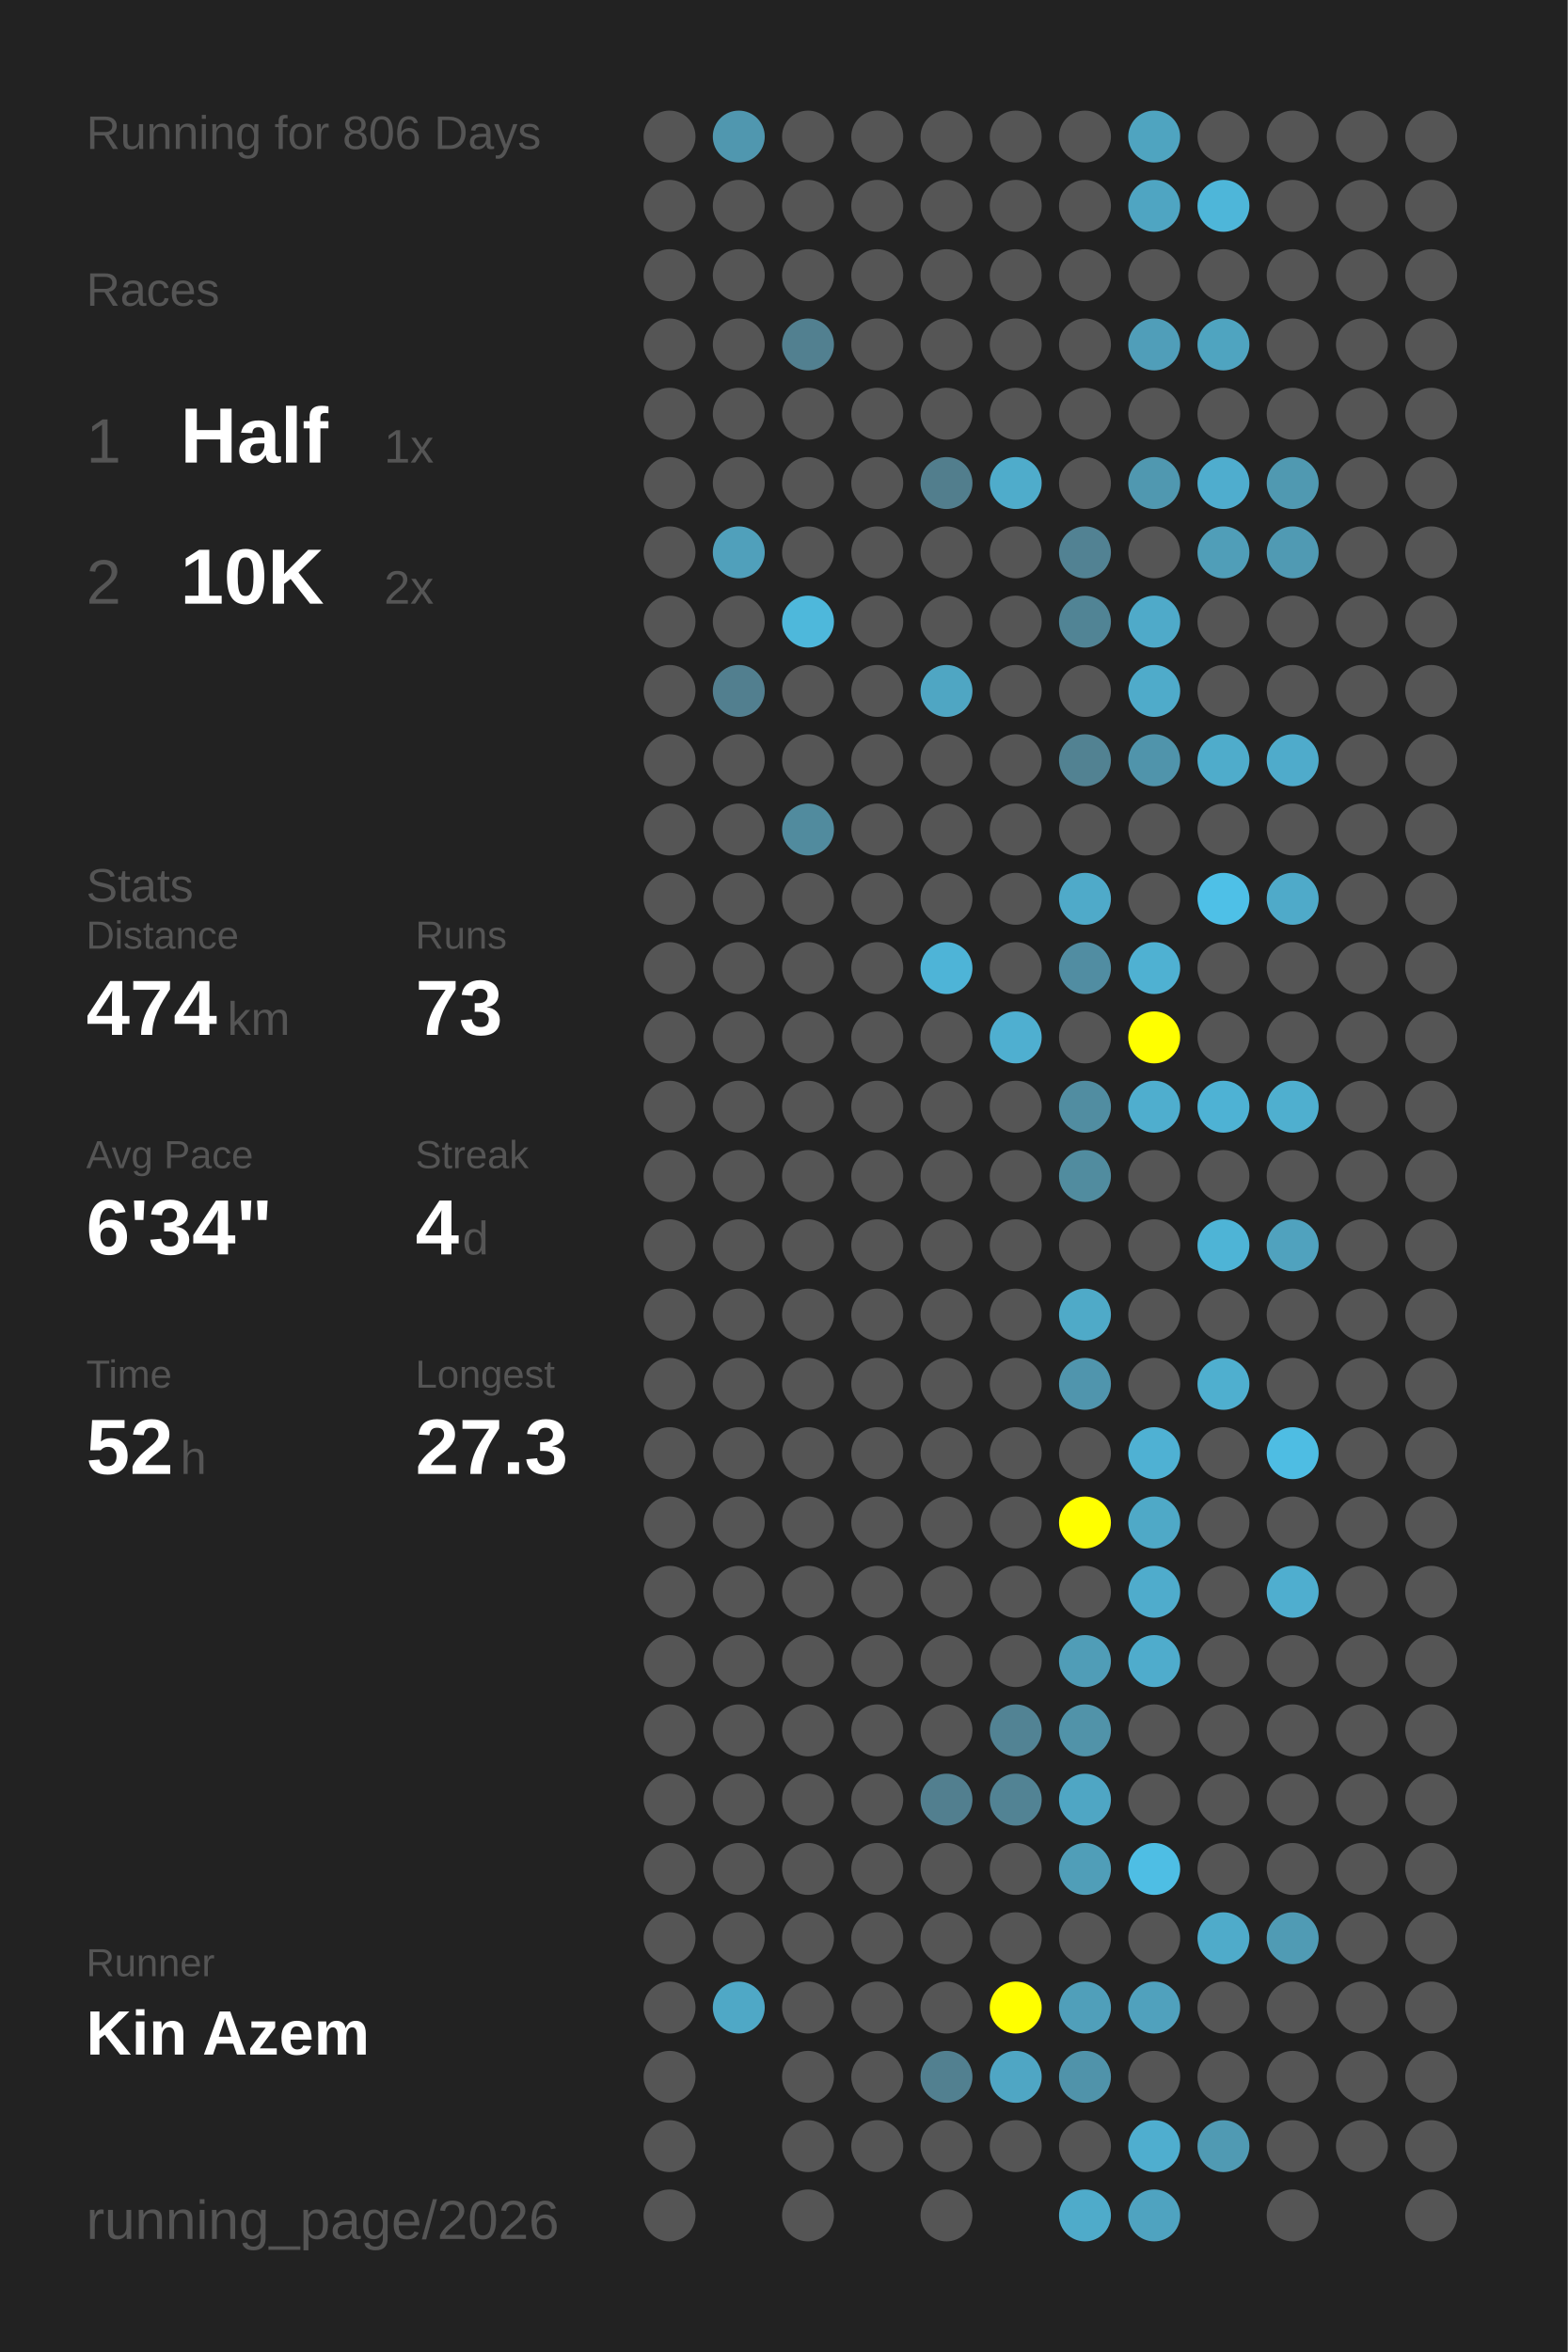
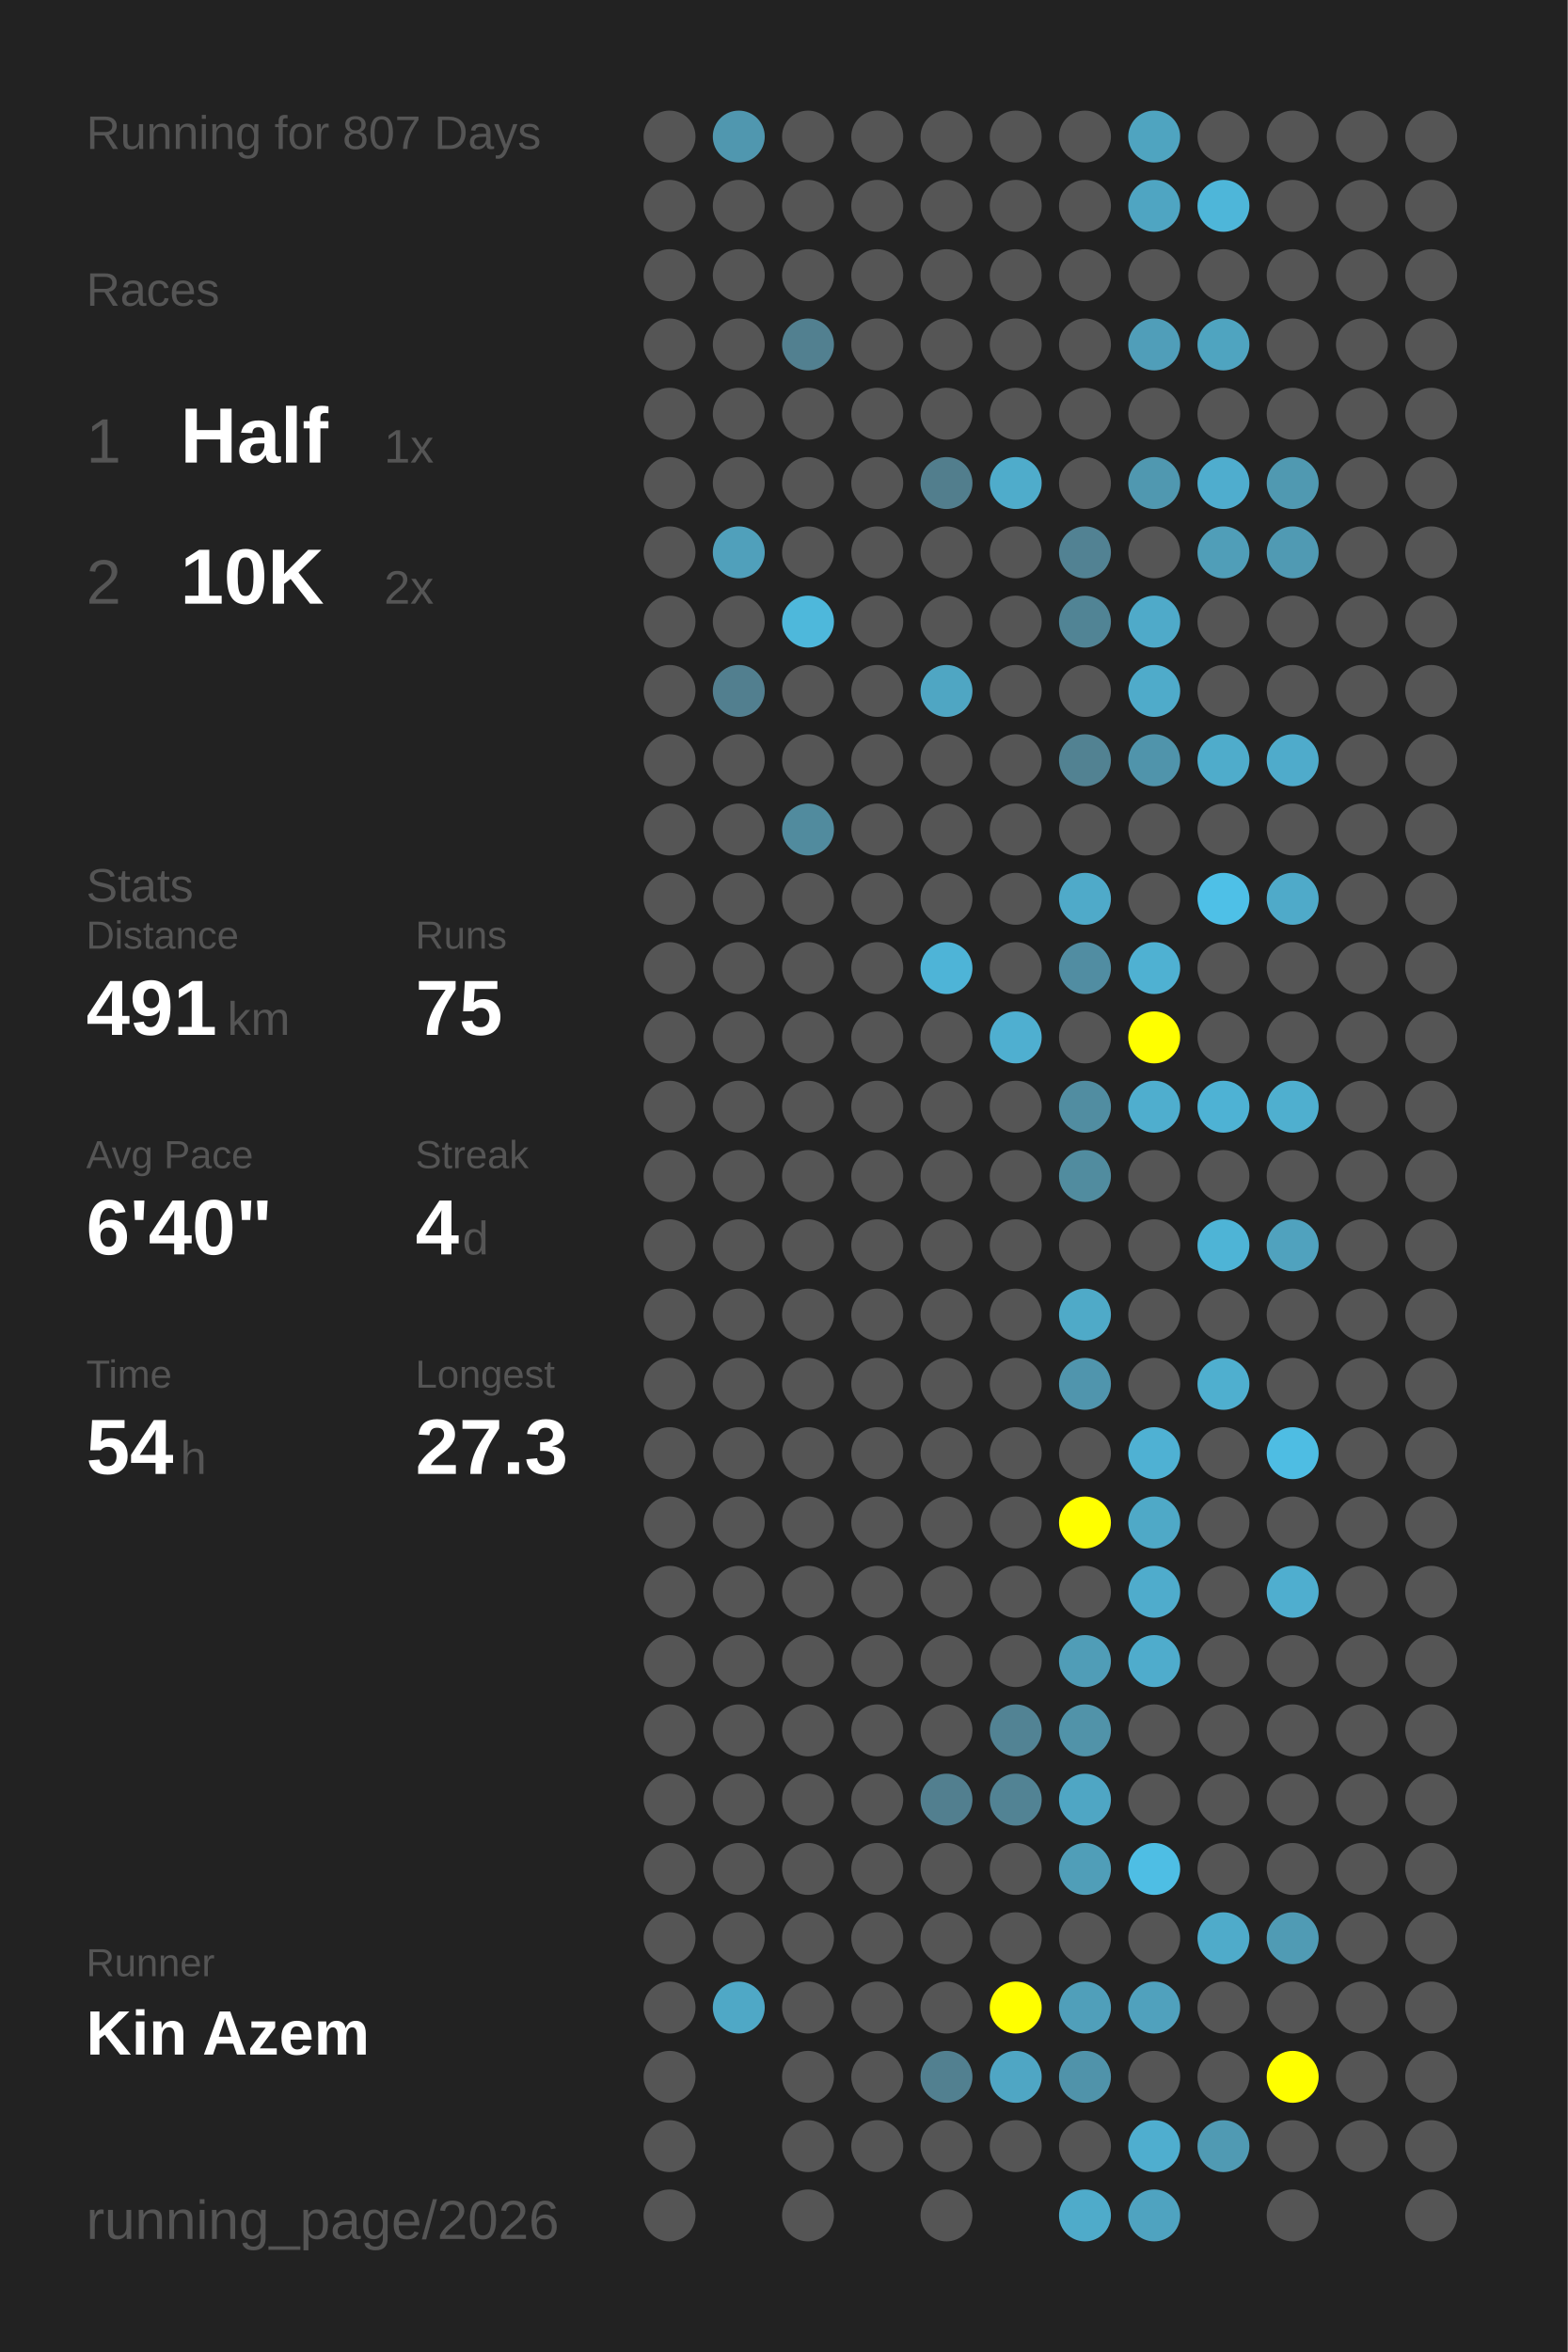
<svg xmlns="http://www.w3.org/2000/svg" baseProfile="full" height="300mm" version="1.1" viewBox="0,0,200,300" width="200mm">
  <defs />
  <rect fill="#222222" height="300" width="200" x="0" y="0" />
-   <text fill="#555555" style="font-size:6px; font-family:Arial;" x="11" y="19">Running for 806 Days</text>
+   <text fill="#555555" style="font-size:6px; font-family:Arial;" x="11" y="19">Running for 807 Days</text>
  <text fill="#555555" style="font-size:6px; font-family:Arial;" x="11" y="39">Races</text>
  <text fill="#555555" style="font-size:8px; font-family:Arial;" x="11" y="59">1</text>
  <text fill="#FFFFFF" style="font-size:10px; font-family:Arial; font-weight:bold;" x="23" y="59">Half</text>
  <text fill="#555555" style="font-size:6px; font-family:Arial;" x="49" y="59">1x</text>
  <text fill="#555555" style="font-size:8px; font-family:Arial;" x="11" y="77">2</text>
  <text fill="#FFFFFF" style="font-size:10px; font-family:Arial; font-weight:bold;" x="23" y="77">10K</text>
  <text fill="#555555" style="font-size:6px; font-family:Arial;" x="49" y="77">2x</text>
  <text fill="#555555" style="font-size:6px; font-family:Arial;" x="11" y="115">Stats</text>
  <text fill="#555555" style="font-size:5px; font-family:Arial;" x="11" y="121">Distance</text>
-   <text fill="#FFFFFF" style="font-size:10px; font-family:Arial; font-weight:bold;" x="11" y="132">474</text>
+   <text fill="#FFFFFF" style="font-size:10px; font-family:Arial; font-weight:bold;" x="11" y="132">491</text>
  <text fill="#555555" style="font-size:6px; font-family:Arial;" x="29" y="132">km</text>
  <text fill="#555555" style="font-size:5px; font-family:Arial;" x="53" y="121">Runs</text>
-   <text fill="#FFFFFF" style="font-size:10px; font-family:Arial; font-weight:bold;" x="53" y="132">73</text>
+   <text fill="#FFFFFF" style="font-size:10px; font-family:Arial; font-weight:bold;" x="53" y="132">75</text>
  <text fill="#555555" style="font-size:5px; font-family:Arial;" x="11" y="149">Avg Pace</text>
-   <text fill="#FFFFFF" style="font-size:10px; font-family:Arial; font-weight:bold;" x="11" y="160">6'34"</text>
+   <text fill="#FFFFFF" style="font-size:10px; font-family:Arial; font-weight:bold;" x="11" y="160">6'40"</text>
  <text fill="#555555" style="font-size:5px; font-family:Arial;" x="53" y="149">Streak</text>
  <text fill="#FFFFFF" style="font-size:10px; font-family:Arial; font-weight:bold;" x="53" y="160">4</text>
  <text fill="#555555" style="font-size:6px; font-family:Arial;" x="59" y="160">d</text>
  <text fill="#555555" style="font-size:5px; font-family:Arial;" x="11" y="177">Time</text>
-   <text fill="#FFFFFF" style="font-size:10px; font-family:Arial; font-weight:bold;" x="11" y="188">52</text>
+   <text fill="#FFFFFF" style="font-size:10px; font-family:Arial; font-weight:bold;" x="11" y="188">54</text>
  <text fill="#555555" style="font-size:6px; font-family:Arial;" x="23" y="188">h</text>
  <text fill="#555555" style="font-size:5px; font-family:Arial;" x="53" y="177">Longest</text>
  <text fill="#FFFFFF" style="font-size:10px; font-family:Arial; font-weight:bold;" x="53" y="188">27.3</text>
  <text fill="#555555" style="font-size:5px; font-family:Arial;" x="11" y="252.065">Runner</text>
  <text fill="#FFFFFF" style="font-size:8px; font-family:Arial; font-weight:bold;" x="11" y="262.065">Kin Azem</text>
  <text fill="#555555" style="font-size:7px; font-family:Arial;" x="11" y="285.581">running_page/2026</text>
  <circle cx="85.417" cy="17.419" fill="#555555" r="3.312" />
  <circle cx="85.417" cy="26.258" fill="#555555" r="3.312" />
  <circle cx="85.417" cy="35.097" fill="#555555" r="3.312" />
  <circle cx="85.417" cy="43.935" fill="#555555" r="3.312" />
  <circle cx="85.417" cy="52.774" fill="#555555" r="3.312" />
  <circle cx="85.417" cy="61.613" fill="#555555" r="3.312" />
  <circle cx="85.417" cy="70.452" fill="#555555" r="3.312" />
  <circle cx="85.417" cy="79.29" fill="#555555" r="3.312" />
  <circle cx="85.417" cy="88.129" fill="#555555" r="3.312" />
  <circle cx="85.417" cy="96.968" fill="#555555" r="3.312" />
  <circle cx="85.417" cy="105.806" fill="#555555" r="3.312" />
  <circle cx="85.417" cy="114.645" fill="#555555" r="3.312" />
  <circle cx="85.417" cy="123.484" fill="#555555" r="3.312" />
  <circle cx="85.417" cy="132.323" fill="#555555" r="3.312" />
  <circle cx="85.417" cy="141.161" fill="#555555" r="3.312" />
  <circle cx="85.417" cy="150" fill="#555555" r="3.312" />
  <circle cx="85.417" cy="158.839" fill="#555555" r="3.312" />
  <circle cx="85.417" cy="167.677" fill="#555555" r="3.312" />
  <circle cx="85.417" cy="176.516" fill="#555555" r="3.312" />
  <circle cx="85.417" cy="185.355" fill="#555555" r="3.312" />
  <circle cx="85.417" cy="194.194" fill="#555555" r="3.312" />
  <circle cx="85.417" cy="203.032" fill="#555555" r="3.312" />
  <circle cx="85.417" cy="211.871" fill="#555555" r="3.312" />
  <circle cx="85.417" cy="220.71" fill="#555555" r="3.312" />
  <circle cx="85.417" cy="229.548" fill="#555555" r="3.312" />
  <circle cx="85.417" cy="238.387" fill="#555555" r="3.312" />
  <circle cx="85.417" cy="247.226" fill="#555555" r="3.312" />
  <circle cx="85.417" cy="256.065" fill="#555555" r="3.312" />
  <circle cx="85.417" cy="264.903" fill="#555555" r="3.312" />
  <circle cx="85.417" cy="273.742" fill="#555555" r="3.312" />
  <circle cx="85.417" cy="282.581" fill="#555555" r="3.312" />
  <circle cx="94.25" cy="17.419" fill="#5097af" r="3.312" />
  <circle cx="94.25" cy="26.258" fill="#555555" r="3.312" />
  <circle cx="94.25" cy="35.097" fill="#555555" r="3.312" />
  <circle cx="94.25" cy="43.935" fill="#555555" r="3.312" />
  <circle cx="94.25" cy="52.774" fill="#555555" r="3.312" />
  <circle cx="94.25" cy="61.613" fill="#555555" r="3.312" />
  <circle cx="94.25" cy="70.452" fill="#50a0bb" r="3.312" />
  <circle cx="94.25" cy="79.29" fill="#555555" r="3.312" />
  <circle cx="94.25" cy="88.129" fill="#527f8f" r="3.312" />
  <circle cx="94.25" cy="96.968" fill="#555555" r="3.312" />
  <circle cx="94.25" cy="105.806" fill="#555555" r="3.312" />
  <circle cx="94.25" cy="114.645" fill="#555555" r="3.312" />
  <circle cx="94.25" cy="123.484" fill="#555555" r="3.312" />
  <circle cx="94.25" cy="132.323" fill="#555555" r="3.312" />
  <circle cx="94.25" cy="141.161" fill="#555555" r="3.312" />
  <circle cx="94.25" cy="150" fill="#555555" r="3.312" />
  <circle cx="94.25" cy="158.839" fill="#555555" r="3.312" />
  <circle cx="94.25" cy="167.677" fill="#555555" r="3.312" />
  <circle cx="94.25" cy="176.516" fill="#555555" r="3.312" />
  <circle cx="94.25" cy="185.355" fill="#555555" r="3.312" />
  <circle cx="94.25" cy="194.194" fill="#555555" r="3.312" />
  <circle cx="94.25" cy="203.032" fill="#555555" r="3.312" />
  <circle cx="94.25" cy="211.871" fill="#555555" r="3.312" />
  <circle cx="94.25" cy="220.71" fill="#555555" r="3.312" />
  <circle cx="94.25" cy="229.548" fill="#555555" r="3.312" />
  <circle cx="94.25" cy="238.387" fill="#555555" r="3.312" />
  <circle cx="94.25" cy="247.226" fill="#555555" r="3.312" />
  <circle cx="94.25" cy="256.065" fill="#4fa8c6" r="3.312" />
  <circle cx="103.083" cy="17.419" fill="#555555" r="3.312" />
  <circle cx="103.083" cy="26.258" fill="#555555" r="3.312" />
  <circle cx="103.083" cy="35.097" fill="#555555" r="3.312" />
  <circle cx="103.083" cy="43.935" fill="#528090" r="3.312" />
  <circle cx="103.083" cy="52.774" fill="#555555" r="3.312" />
  <circle cx="103.083" cy="61.613" fill="#555555" r="3.312" />
  <circle cx="103.083" cy="70.452" fill="#555555" r="3.312" />
  <circle cx="103.083" cy="79.29" fill="#4eb8db" r="3.312" />
  <circle cx="103.083" cy="88.129" fill="#555555" r="3.312" />
  <circle cx="103.083" cy="96.968" fill="#555555" r="3.312" />
  <circle cx="103.083" cy="105.806" fill="#518b9e" r="3.312" />
  <circle cx="103.083" cy="114.645" fill="#555555" r="3.312" />
  <circle cx="103.083" cy="123.484" fill="#555555" r="3.312" />
  <circle cx="103.083" cy="132.323" fill="#555555" r="3.312" />
  <circle cx="103.083" cy="141.161" fill="#555555" r="3.312" />
  <circle cx="103.083" cy="150" fill="#555555" r="3.312" />
  <circle cx="103.083" cy="158.839" fill="#555555" r="3.312" />
  <circle cx="103.083" cy="167.677" fill="#555555" r="3.312" />
  <circle cx="103.083" cy="176.516" fill="#555555" r="3.312" />
  <circle cx="103.083" cy="185.355" fill="#555555" r="3.312" />
  <circle cx="103.083" cy="194.194" fill="#555555" r="3.312" />
  <circle cx="103.083" cy="203.032" fill="#555555" r="3.312" />
  <circle cx="103.083" cy="211.871" fill="#555555" r="3.312" />
  <circle cx="103.083" cy="220.71" fill="#555555" r="3.312" />
  <circle cx="103.083" cy="229.548" fill="#555555" r="3.312" />
  <circle cx="103.083" cy="238.387" fill="#555555" r="3.312" />
  <circle cx="103.083" cy="247.226" fill="#555555" r="3.312" />
  <circle cx="103.083" cy="256.065" fill="#555555" r="3.312" />
  <circle cx="103.083" cy="264.903" fill="#555555" r="3.312" />
  <circle cx="103.083" cy="273.742" fill="#555555" r="3.312" />
  <circle cx="103.083" cy="282.581" fill="#555555" r="3.312" />
  <circle cx="111.917" cy="17.419" fill="#555555" r="3.312" />
  <circle cx="111.917" cy="26.258" fill="#555555" r="3.312" />
  <circle cx="111.917" cy="35.097" fill="#555555" r="3.312" />
  <circle cx="111.917" cy="43.935" fill="#555555" r="3.312" />
  <circle cx="111.917" cy="52.774" fill="#555555" r="3.312" />
  <circle cx="111.917" cy="61.613" fill="#555555" r="3.312" />
  <circle cx="111.917" cy="70.452" fill="#555555" r="3.312" />
  <circle cx="111.917" cy="79.29" fill="#555555" r="3.312" />
  <circle cx="111.917" cy="88.129" fill="#555555" r="3.312" />
  <circle cx="111.917" cy="96.968" fill="#555555" r="3.312" />
  <circle cx="111.917" cy="105.806" fill="#555555" r="3.312" />
  <circle cx="111.917" cy="114.645" fill="#555555" r="3.312" />
  <circle cx="111.917" cy="123.484" fill="#555555" r="3.312" />
  <circle cx="111.917" cy="132.323" fill="#555555" r="3.312" />
  <circle cx="111.917" cy="141.161" fill="#555555" r="3.312" />
  <circle cx="111.917" cy="150" fill="#555555" r="3.312" />
  <circle cx="111.917" cy="158.839" fill="#555555" r="3.312" />
  <circle cx="111.917" cy="167.677" fill="#555555" r="3.312" />
  <circle cx="111.917" cy="176.516" fill="#555555" r="3.312" />
  <circle cx="111.917" cy="185.355" fill="#555555" r="3.312" />
  <circle cx="111.917" cy="194.194" fill="#555555" r="3.312" />
  <circle cx="111.917" cy="203.032" fill="#555555" r="3.312" />
  <circle cx="111.917" cy="211.871" fill="#555555" r="3.312" />
  <circle cx="111.917" cy="220.71" fill="#555555" r="3.312" />
  <circle cx="111.917" cy="229.548" fill="#555555" r="3.312" />
  <circle cx="111.917" cy="238.387" fill="#555555" r="3.312" />
  <circle cx="111.917" cy="247.226" fill="#555555" r="3.312" />
  <circle cx="111.917" cy="256.065" fill="#555555" r="3.312" />
  <circle cx="111.917" cy="264.903" fill="#555555" r="3.312" />
  <circle cx="111.917" cy="273.742" fill="#555555" r="3.312" />
  <circle cx="120.75" cy="17.419" fill="#555555" r="3.312" />
  <circle cx="120.75" cy="26.258" fill="#555555" r="3.312" />
  <circle cx="120.75" cy="35.097" fill="#555555" r="3.312" />
  <circle cx="120.75" cy="43.935" fill="#555555" r="3.312" />
  <circle cx="120.75" cy="52.774" fill="#555555" r="3.312" />
  <circle cx="120.75" cy="61.613" fill="#527e8d" r="3.312" />
  <circle cx="120.75" cy="70.452" fill="#555555" r="3.312" />
  <circle cx="120.75" cy="79.29" fill="#555555" r="3.312" />
  <circle cx="120.75" cy="88.129" fill="#4fa6c3" r="3.312" />
  <circle cx="120.75" cy="96.968" fill="#555555" r="3.312" />
  <circle cx="120.75" cy="105.806" fill="#555555" r="3.312" />
  <circle cx="120.75" cy="114.645" fill="#555555" r="3.312" />
  <circle cx="120.75" cy="123.484" fill="#4eb4d7" r="3.312" />
  <circle cx="120.75" cy="132.323" fill="#555555" r="3.312" />
  <circle cx="120.75" cy="141.161" fill="#555555" r="3.312" />
  <circle cx="120.75" cy="150" fill="#555555" r="3.312" />
  <circle cx="120.75" cy="158.839" fill="#555555" r="3.312" />
  <circle cx="120.75" cy="167.677" fill="#555555" r="3.312" />
  <circle cx="120.75" cy="176.516" fill="#555555" r="3.312" />
  <circle cx="120.75" cy="185.355" fill="#555555" r="3.312" />
  <circle cx="120.75" cy="194.194" fill="#555555" r="3.312" />
  <circle cx="120.75" cy="203.032" fill="#555555" r="3.312" />
  <circle cx="120.75" cy="211.871" fill="#555555" r="3.312" />
  <circle cx="120.75" cy="220.71" fill="#555555" r="3.312" />
  <circle cx="120.75" cy="229.548" fill="#527f8f" r="3.312" />
  <circle cx="120.75" cy="238.387" fill="#555555" r="3.312" />
  <circle cx="120.75" cy="247.226" fill="#555555" r="3.312" />
  <circle cx="120.75" cy="256.065" fill="#555555" r="3.312" />
  <circle cx="120.75" cy="264.903" fill="#528090" r="3.312" />
  <circle cx="120.75" cy="273.742" fill="#555555" r="3.312" />
  <circle cx="120.75" cy="282.581" fill="#555555" r="3.312" />
  <circle cx="129.583" cy="17.419" fill="#555555" r="3.312" />
  <circle cx="129.583" cy="26.258" fill="#555555" r="3.312" />
  <circle cx="129.583" cy="35.097" fill="#555555" r="3.312" />
  <circle cx="129.583" cy="43.935" fill="#555555" r="3.312" />
  <circle cx="129.583" cy="52.774" fill="#555555" r="3.312" />
  <circle cx="129.583" cy="61.613" fill="#4faccb" r="3.312" />
  <circle cx="129.583" cy="70.452" fill="#555555" r="3.312" />
  <circle cx="129.583" cy="79.29" fill="#555555" r="3.312" />
  <circle cx="129.583" cy="88.129" fill="#555555" r="3.312" />
  <circle cx="129.583" cy="96.968" fill="#555555" r="3.312" />
  <circle cx="129.583" cy="105.806" fill="#555555" r="3.312" />
  <circle cx="129.583" cy="114.645" fill="#555555" r="3.312" />
  <circle cx="129.583" cy="123.484" fill="#555555" r="3.312" />
  <circle cx="129.583" cy="132.323" fill="#4fafd0" r="3.312" />
  <circle cx="129.583" cy="141.161" fill="#555555" r="3.312" />
  <circle cx="129.583" cy="150" fill="#555555" r="3.312" />
  <circle cx="129.583" cy="158.839" fill="#555555" r="3.312" />
  <circle cx="129.583" cy="167.677" fill="#555555" r="3.312" />
  <circle cx="129.583" cy="176.516" fill="#555555" r="3.312" />
  <circle cx="129.583" cy="185.355" fill="#555555" r="3.312" />
  <circle cx="129.583" cy="194.194" fill="#555555" r="3.312" />
  <circle cx="129.583" cy="203.032" fill="#555555" r="3.312" />
  <circle cx="129.583" cy="211.871" fill="#555555" r="3.312" />
  <circle cx="129.583" cy="220.71" fill="#528394" r="3.312" />
  <circle cx="129.583" cy="229.548" fill="#528394" r="3.312" />
  <circle cx="129.583" cy="238.387" fill="#555555" r="3.312" />
  <circle cx="129.583" cy="247.226" fill="#555555" r="3.312" />
  <circle cx="129.583" cy="256.065" fill="#FFFF00" r="3.312" />
  <circle cx="129.583" cy="264.903" fill="#4fa6c4" r="3.312" />
  <circle cx="129.583" cy="273.742" fill="#555555" r="3.312" />
  <circle cx="138.417" cy="17.419" fill="#555555" r="3.312" />
  <circle cx="138.417" cy="26.258" fill="#555555" r="3.312" />
  <circle cx="138.417" cy="35.097" fill="#555555" r="3.312" />
  <circle cx="138.417" cy="43.935" fill="#555555" r="3.312" />
  <circle cx="138.417" cy="52.774" fill="#555555" r="3.312" />
  <circle cx="138.417" cy="61.613" fill="#555555" r="3.312" />
  <circle cx="138.417" cy="70.452" fill="#528293" r="3.312" />
  <circle cx="138.417" cy="79.29" fill="#518495" r="3.312" />
  <circle cx="138.417" cy="88.129" fill="#555555" r="3.312" />
  <circle cx="138.417" cy="96.968" fill="#528292" r="3.312" />
  <circle cx="138.417" cy="105.806" fill="#555555" r="3.312" />
  <circle cx="138.417" cy="114.645" fill="#4faac9" r="3.312" />
  <circle cx="138.417" cy="123.484" fill="#518da2" r="3.312" />
  <circle cx="138.417" cy="132.323" fill="#555555" r="3.312" />
  <circle cx="138.417" cy="141.161" fill="#518da1" r="3.312" />
  <circle cx="138.417" cy="150" fill="#518c9f" r="3.312" />
  <circle cx="138.417" cy="158.839" fill="#555555" r="3.312" />
  <circle cx="138.417" cy="167.677" fill="#4faac8" r="3.312" />
  <circle cx="138.417" cy="176.516" fill="#5095ad" r="3.312" />
  <circle cx="138.417" cy="185.355" fill="#555555" r="3.312" />
  <circle cx="138.417" cy="194.194" fill="#FFFF00" r="3.312" />
  <circle cx="138.417" cy="203.032" fill="#555555" r="3.312" />
  <circle cx="138.417" cy="211.871" fill="#509db7" r="3.312" />
  <circle cx="138.417" cy="220.71" fill="#5193a9" r="3.312" />
  <circle cx="138.417" cy="229.548" fill="#4fa6c4" r="3.312" />
  <circle cx="138.417" cy="238.387" fill="#509eb8" r="3.312" />
  <circle cx="138.417" cy="247.226" fill="#555555" r="3.312" />
  <circle cx="138.417" cy="256.065" fill="#509fba" r="3.312" />
  <circle cx="138.417" cy="264.903" fill="#5093aa" r="3.312" />
  <circle cx="138.417" cy="273.742" fill="#555555" r="3.312" />
  <circle cx="138.417" cy="282.581" fill="#4fabca" r="3.312" />
  <circle cx="147.25" cy="17.419" fill="#4fa4c0" r="3.312" />
  <circle cx="147.25" cy="26.258" fill="#4fa5c2" r="3.312" />
  <circle cx="147.25" cy="35.097" fill="#555555" r="3.312" />
  <circle cx="147.25" cy="43.935" fill="#509eb9" r="3.312" />
  <circle cx="147.25" cy="52.774" fill="#555555" r="3.312" />
  <circle cx="147.25" cy="61.613" fill="#5098b0" r="3.312" />
  <circle cx="147.25" cy="70.452" fill="#555555" r="3.312" />
  <circle cx="147.25" cy="79.29" fill="#4faac9" r="3.312" />
  <circle cx="147.25" cy="88.129" fill="#4fabca" r="3.312" />
  <circle cx="147.25" cy="96.968" fill="#5094ab" r="3.312" />
  <circle cx="147.25" cy="105.806" fill="#555555" r="3.312" />
  <circle cx="147.25" cy="114.645" fill="#555555" r="3.312" />
  <circle cx="147.25" cy="123.484" fill="#4fb1d2" r="3.312" />
  <circle cx="147.25" cy="132.323" fill="#FFFF00" r="3.312" />
  <circle cx="147.25" cy="141.161" fill="#4faece" r="3.312" />
  <circle cx="147.25" cy="150" fill="#555555" r="3.312" />
  <circle cx="147.25" cy="158.839" fill="#555555" r="3.312" />
  <circle cx="147.25" cy="167.677" fill="#555555" r="3.312" />
  <circle cx="147.25" cy="176.516" fill="#555555" r="3.312" />
  <circle cx="147.25" cy="185.355" fill="#4fb1d3" r="3.312" />
  <circle cx="147.25" cy="194.194" fill="#4fa9c7" r="3.312" />
  <circle cx="147.25" cy="203.032" fill="#4faccc" r="3.312" />
  <circle cx="147.25" cy="211.871" fill="#4faccc" r="3.312" />
  <circle cx="147.25" cy="220.71" fill="#555555" r="3.312" />
  <circle cx="147.25" cy="229.548" fill="#555555" r="3.312" />
  <circle cx="147.25" cy="238.387" fill="#4ebee4" r="3.312" />
  <circle cx="147.25" cy="247.226" fill="#555555" r="3.312" />
  <circle cx="147.25" cy="256.065" fill="#50a1bd" r="3.312" />
  <circle cx="147.25" cy="264.903" fill="#555555" r="3.312" />
  <circle cx="147.25" cy="273.742" fill="#4faecf" r="3.312" />
  <circle cx="147.25" cy="282.581" fill="#4fa3c0" r="3.312" />
  <circle cx="156.083" cy="17.419" fill="#555555" r="3.312" />
  <circle cx="156.083" cy="26.258" fill="#4eb6d9" r="3.312" />
  <circle cx="156.083" cy="35.097" fill="#555555" r="3.312" />
  <circle cx="156.083" cy="43.935" fill="#4fa4c0" r="3.312" />
  <circle cx="156.083" cy="52.774" fill="#555555" r="3.312" />
  <circle cx="156.083" cy="61.613" fill="#4fadce" r="3.312" />
  <circle cx="156.083" cy="70.452" fill="#509eb8" r="3.312" />
  <circle cx="156.083" cy="79.29" fill="#555555" r="3.312" />
  <circle cx="156.083" cy="88.129" fill="#555555" r="3.312" />
  <circle cx="156.083" cy="96.968" fill="#4faccb" r="3.312" />
  <circle cx="156.083" cy="105.806" fill="#555555" r="3.312" />
  <circle cx="156.083" cy="114.645" fill="#4ec0e7" r="3.312" />
  <circle cx="156.083" cy="123.484" fill="#555555" r="3.312" />
  <circle cx="156.083" cy="132.323" fill="#555555" r="3.312" />
  <circle cx="156.083" cy="141.161" fill="#4eb2d4" r="3.312" />
  <circle cx="156.083" cy="150" fill="#555555" r="3.312" />
  <circle cx="156.083" cy="158.839" fill="#4eb4d6" r="3.312" />
  <circle cx="156.083" cy="167.677" fill="#555555" r="3.312" />
  <circle cx="156.083" cy="176.516" fill="#4fafcf" r="3.312" />
  <circle cx="156.083" cy="185.355" fill="#555555" r="3.312" />
  <circle cx="156.083" cy="194.194" fill="#555555" r="3.312" />
  <circle cx="156.083" cy="203.032" fill="#555555" r="3.312" />
  <circle cx="156.083" cy="211.871" fill="#555555" r="3.312" />
  <circle cx="156.083" cy="220.71" fill="#555555" r="3.312" />
  <circle cx="156.083" cy="229.548" fill="#555555" r="3.312" />
  <circle cx="156.083" cy="238.387" fill="#555555" r="3.312" />
  <circle cx="156.083" cy="247.226" fill="#4fabca" r="3.312" />
  <circle cx="156.083" cy="256.065" fill="#555555" r="3.312" />
  <circle cx="156.083" cy="264.903" fill="#555555" r="3.312" />
  <circle cx="156.083" cy="273.742" fill="#509ab3" r="3.312" />
  <circle cx="164.917" cy="17.419" fill="#555555" r="3.312" />
  <circle cx="164.917" cy="26.258" fill="#555555" r="3.312" />
  <circle cx="164.917" cy="35.097" fill="#555555" r="3.312" />
  <circle cx="164.917" cy="43.935" fill="#555555" r="3.312" />
  <circle cx="164.917" cy="52.774" fill="#555555" r="3.312" />
  <circle cx="164.917" cy="61.613" fill="#5099b1" r="3.312" />
  <circle cx="164.917" cy="70.452" fill="#509ab3" r="3.312" />
  <circle cx="164.917" cy="79.29" fill="#555555" r="3.312" />
  <circle cx="164.917" cy="88.129" fill="#555555" r="3.312" />
  <circle cx="164.917" cy="96.968" fill="#4fabcb" r="3.312" />
  <circle cx="164.917" cy="105.806" fill="#555555" r="3.312" />
  <circle cx="164.917" cy="114.645" fill="#4faac9" r="3.312" />
  <circle cx="164.917" cy="123.484" fill="#555555" r="3.312" />
  <circle cx="164.917" cy="132.323" fill="#555555" r="3.312" />
  <circle cx="164.917" cy="141.161" fill="#4fafcf" r="3.312" />
  <circle cx="164.917" cy="150" fill="#555555" r="3.312" />
  <circle cx="164.917" cy="158.839" fill="#50a2be" r="3.312" />
  <circle cx="164.917" cy="167.677" fill="#555555" r="3.312" />
  <circle cx="164.917" cy="176.516" fill="#555555" r="3.312" />
  <circle cx="164.917" cy="185.355" fill="#4ebde3" r="3.312" />
  <circle cx="164.917" cy="194.194" fill="#555555" r="3.312" />
  <circle cx="164.917" cy="203.032" fill="#4faecf" r="3.312" />
  <circle cx="164.917" cy="211.871" fill="#555555" r="3.312" />
  <circle cx="164.917" cy="220.71" fill="#555555" r="3.312" />
  <circle cx="164.917" cy="229.548" fill="#555555" r="3.312" />
  <circle cx="164.917" cy="238.387" fill="#555555" r="3.312" />
  <circle cx="164.917" cy="247.226" fill="#509bb4" r="3.312" />
  <circle cx="164.917" cy="256.065" fill="#555555" r="3.312" />
-   <circle cx="164.917" cy="264.903" fill="#555555" r="3.312" />
+   <circle cx="164.917" cy="264.903" fill="#FFFF00" r="3.312" />
  <circle cx="164.917" cy="273.742" fill="#555555" r="3.312" />
  <circle cx="164.917" cy="282.581" fill="#555555" r="3.312" />
  <circle cx="173.75" cy="17.419" fill="#555555" r="3.312" />
  <circle cx="173.75" cy="26.258" fill="#555555" r="3.312" />
  <circle cx="173.75" cy="35.097" fill="#555555" r="3.312" />
  <circle cx="173.75" cy="43.935" fill="#555555" r="3.312" />
  <circle cx="173.75" cy="52.774" fill="#555555" r="3.312" />
  <circle cx="173.75" cy="61.613" fill="#555555" r="3.312" />
  <circle cx="173.75" cy="70.452" fill="#555555" r="3.312" />
  <circle cx="173.75" cy="79.29" fill="#555555" r="3.312" />
  <circle cx="173.75" cy="88.129" fill="#555555" r="3.312" />
  <circle cx="173.75" cy="96.968" fill="#555555" r="3.312" />
  <circle cx="173.75" cy="105.806" fill="#555555" r="3.312" />
  <circle cx="173.75" cy="114.645" fill="#555555" r="3.312" />
  <circle cx="173.75" cy="123.484" fill="#555555" r="3.312" />
  <circle cx="173.75" cy="132.323" fill="#555555" r="3.312" />
  <circle cx="173.75" cy="141.161" fill="#555555" r="3.312" />
  <circle cx="173.75" cy="150" fill="#555555" r="3.312" />
  <circle cx="173.75" cy="158.839" fill="#555555" r="3.312" />
  <circle cx="173.75" cy="167.677" fill="#555555" r="3.312" />
  <circle cx="173.75" cy="176.516" fill="#555555" r="3.312" />
  <circle cx="173.75" cy="185.355" fill="#555555" r="3.312" />
  <circle cx="173.75" cy="194.194" fill="#555555" r="3.312" />
  <circle cx="173.75" cy="203.032" fill="#555555" r="3.312" />
  <circle cx="173.75" cy="211.871" fill="#555555" r="3.312" />
  <circle cx="173.75" cy="220.71" fill="#555555" r="3.312" />
  <circle cx="173.75" cy="229.548" fill="#555555" r="3.312" />
  <circle cx="173.75" cy="238.387" fill="#555555" r="3.312" />
  <circle cx="173.75" cy="247.226" fill="#555555" r="3.312" />
  <circle cx="173.75" cy="256.065" fill="#555555" r="3.312" />
  <circle cx="173.75" cy="264.903" fill="#555555" r="3.312" />
  <circle cx="173.75" cy="273.742" fill="#555555" r="3.312" />
  <circle cx="182.583" cy="17.419" fill="#555555" r="3.312" />
  <circle cx="182.583" cy="26.258" fill="#555555" r="3.312" />
  <circle cx="182.583" cy="35.097" fill="#555555" r="3.312" />
  <circle cx="182.583" cy="43.935" fill="#555555" r="3.312" />
  <circle cx="182.583" cy="52.774" fill="#555555" r="3.312" />
  <circle cx="182.583" cy="61.613" fill="#555555" r="3.312" />
  <circle cx="182.583" cy="70.452" fill="#555555" r="3.312" />
  <circle cx="182.583" cy="79.29" fill="#555555" r="3.312" />
  <circle cx="182.583" cy="88.129" fill="#555555" r="3.312" />
  <circle cx="182.583" cy="96.968" fill="#555555" r="3.312" />
  <circle cx="182.583" cy="105.806" fill="#555555" r="3.312" />
  <circle cx="182.583" cy="114.645" fill="#555555" r="3.312" />
  <circle cx="182.583" cy="123.484" fill="#555555" r="3.312" />
  <circle cx="182.583" cy="132.323" fill="#555555" r="3.312" />
  <circle cx="182.583" cy="141.161" fill="#555555" r="3.312" />
  <circle cx="182.583" cy="150" fill="#555555" r="3.312" />
  <circle cx="182.583" cy="158.839" fill="#555555" r="3.312" />
  <circle cx="182.583" cy="167.677" fill="#555555" r="3.312" />
  <circle cx="182.583" cy="176.516" fill="#555555" r="3.312" />
  <circle cx="182.583" cy="185.355" fill="#555555" r="3.312" />
  <circle cx="182.583" cy="194.194" fill="#555555" r="3.312" />
  <circle cx="182.583" cy="203.032" fill="#555555" r="3.312" />
  <circle cx="182.583" cy="211.871" fill="#555555" r="3.312" />
  <circle cx="182.583" cy="220.71" fill="#555555" r="3.312" />
  <circle cx="182.583" cy="229.548" fill="#555555" r="3.312" />
  <circle cx="182.583" cy="238.387" fill="#555555" r="3.312" />
  <circle cx="182.583" cy="247.226" fill="#555555" r="3.312" />
  <circle cx="182.583" cy="256.065" fill="#555555" r="3.312" />
  <circle cx="182.583" cy="264.903" fill="#555555" r="3.312" />
  <circle cx="182.583" cy="273.742" fill="#555555" r="3.312" />
  <circle cx="182.583" cy="282.581" fill="#555555" r="3.312" />
</svg>
